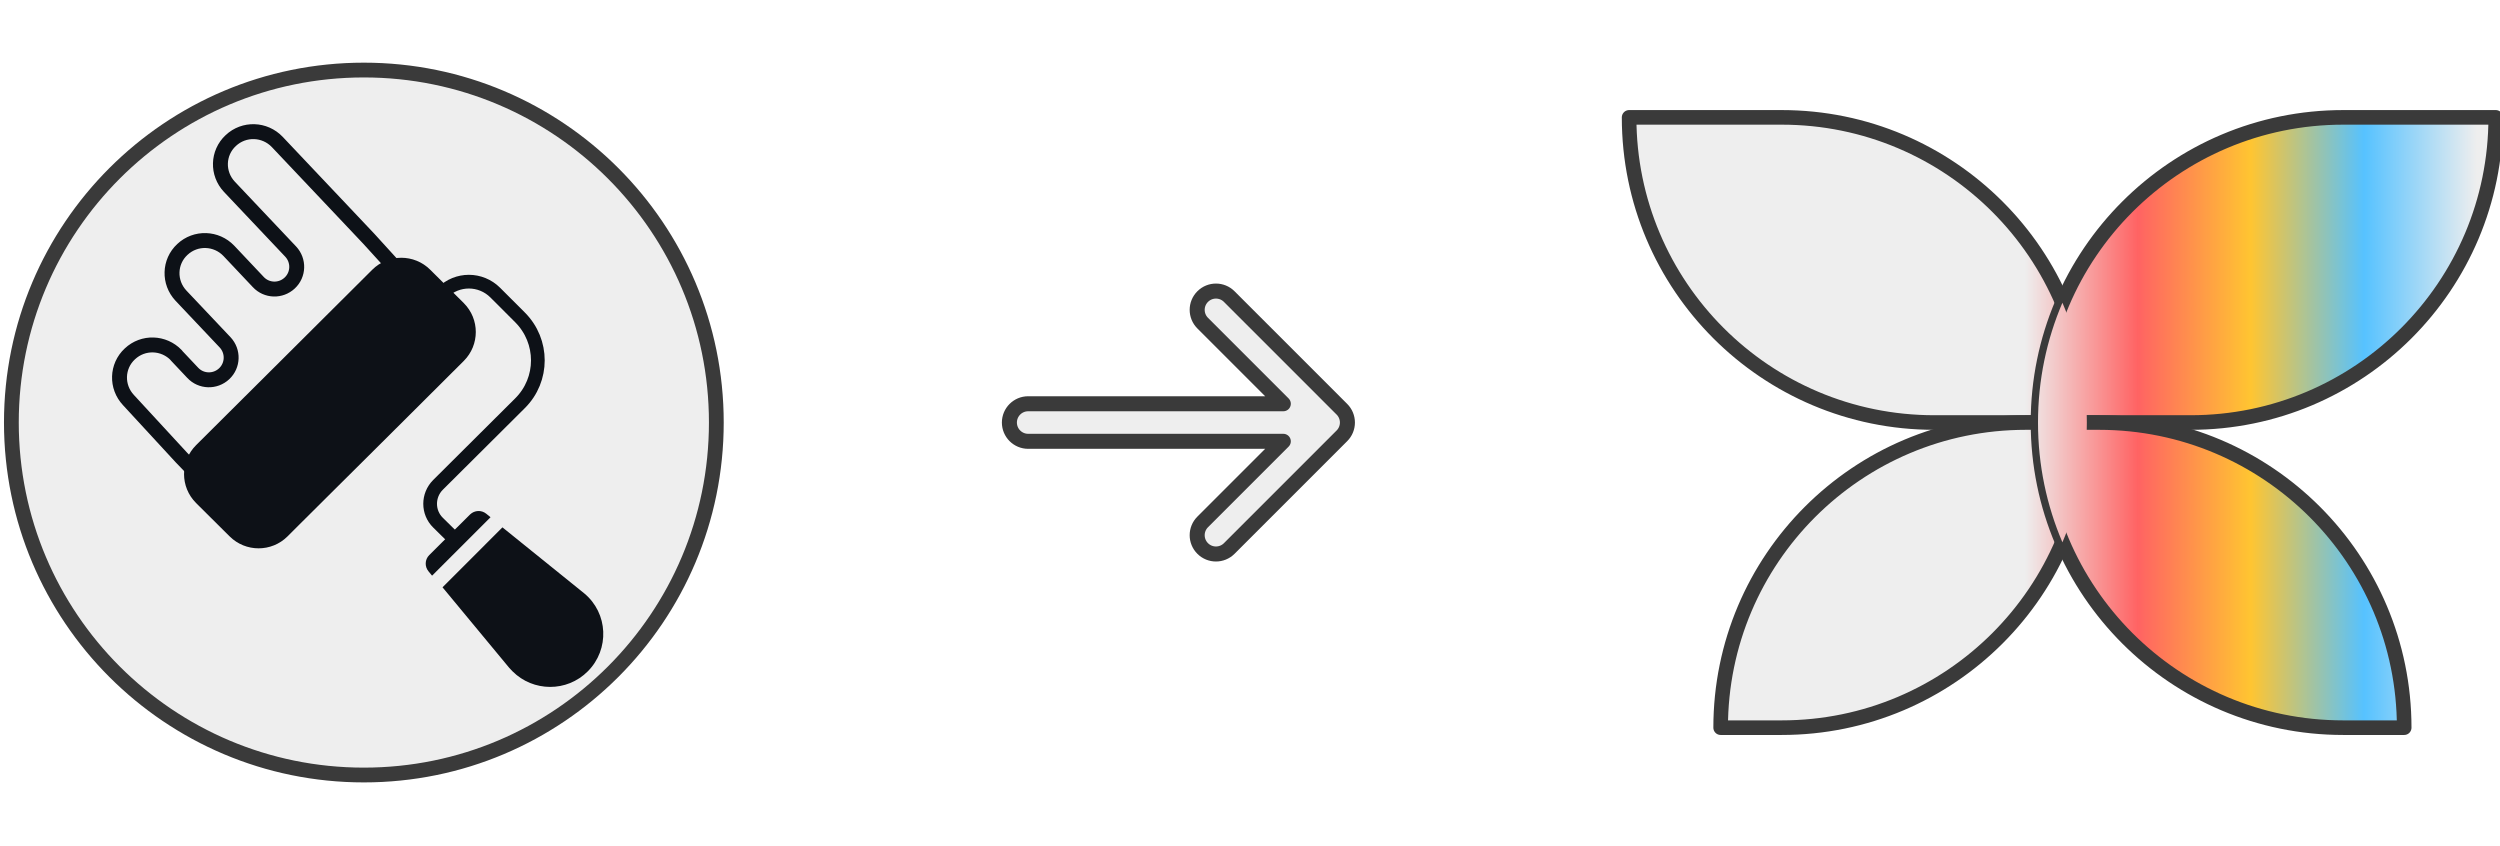
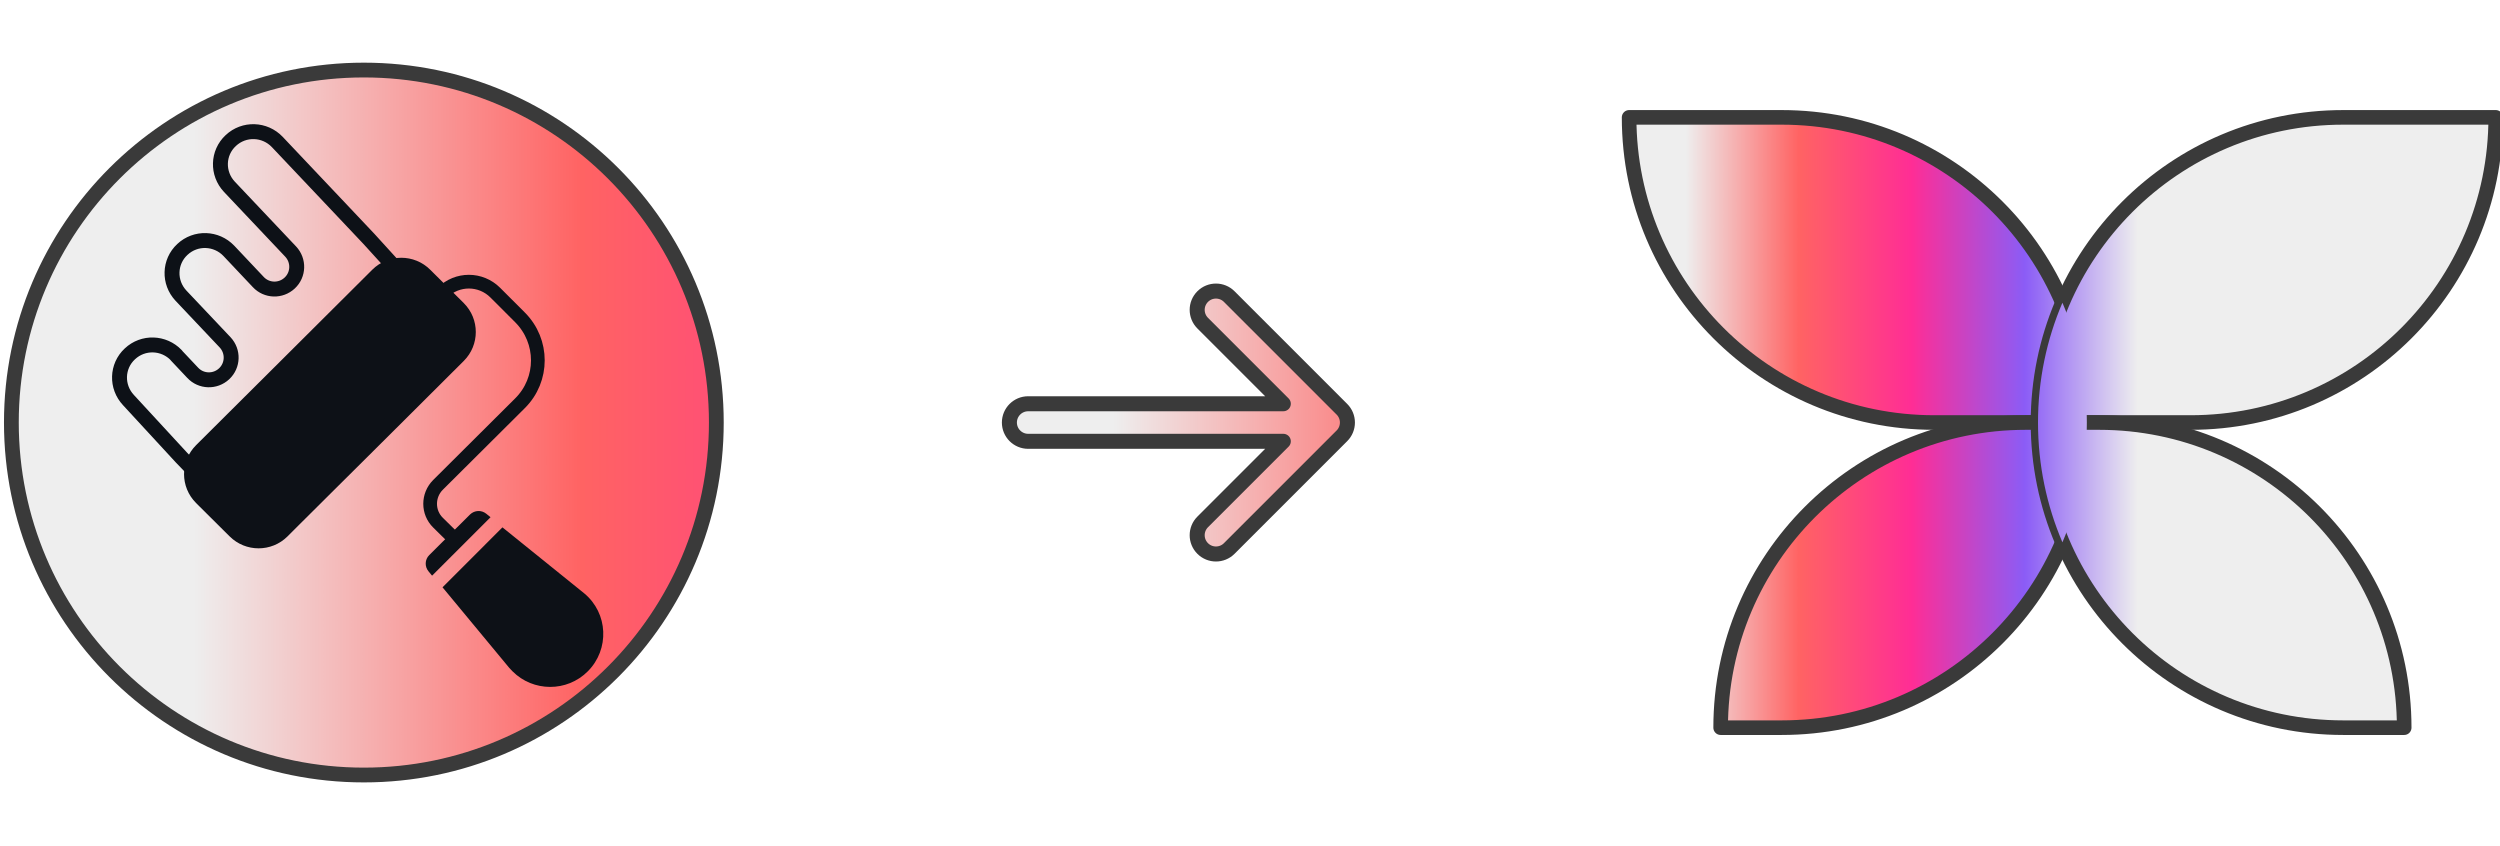
<svg xmlns="http://www.w3.org/2000/svg" width="213" height="72" viewBox="0 0 213 72" fill="none" role="img" aria-label="Renovate to Changesets">
  <defs>
-     <linearGradient id="logo-flow" gradientUnits="userSpaceOnUse" x1="0" y1="36" x2="426" y2="36">
+     <linearGradient id="logo-flow" gradientUnits="userSpaceOnUse" x1="-213" y1="36" x2="213" y2="36">
      <stop offset="0" stop-color="#eeeeee" />
-       <stop offset="0.14" stop-color="#eeeeee" />
-       <stop offset="0.18" stop-color="#FF6363" />
-       <stop offset="0.22" stop-color="#FFC531" />
-       <stop offset="0.26" stop-color="#56C2FF" />
-       <stop offset="0.30" stop-color="#eeeeee" />
+       <stop offset="0.02" stop-color="#eeeeee" />
+       <stop offset="0.06" stop-color="#FF6363" />
+       <stop offset="0.10" stop-color="#FF2D95" />
+       <stop offset="0.14" stop-color="#8B5CF6" />
+       <stop offset="0.18" stop-color="#eeeeee" />
      <stop offset="0.5" stop-color="#eeeeee" />
-       <stop offset="0.64" stop-color="#eeeeee" />
-       <stop offset="0.68" stop-color="#FF6363" />
-       <stop offset="0.72" stop-color="#FFC531" />
-       <stop offset="0.76" stop-color="#56C2FF" />
-       <stop offset="0.80" stop-color="#eeeeee" />
+       <stop offset="0.52" stop-color="#eeeeee" />
+       <stop offset="0.56" stop-color="#FF6363" />
+       <stop offset="0.60" stop-color="#FF2D95" />
+       <stop offset="0.64" stop-color="#8B5CF6" />
+       <stop offset="0.68" stop-color="#eeeeee" />
      <stop offset="1" stop-color="#eeeeee" />
-       <animate attributeName="x1" values="0;213" dur="4s" repeatCount="indefinite" />
-       <animate attributeName="x2" values="426;639" dur="4s" repeatCount="indefinite" />
+       <animate attributeName="x1" values="-213;0" dur="4s" repeatCount="indefinite" />
+       <animate attributeName="x2" values="213;426" dur="4s" repeatCount="indefinite" />
    </linearGradient>
  </defs>
  <g transform="translate(0 5) scale(1.9375)">
    <circle cx="16" cy="16" r="15.5" fill="url(#logo-flow)" stroke="#3a3a3a" stroke-width="0.65" />
    <g fill="none" transform="translate(1.71 1.435) scale(0.8864)">
      <path d="M6.818 13.093C6.199 12.444 5.172 12.405 4.514 13.025C3.855 13.635 3.826 14.661 4.446 15.32L7.07 18.166L7.612 18.728L17.749 8.833L16.374 7.322L14.883 5.744L11.824 2.51C11.204 1.862 10.178 1.823 9.519 2.443C8.861 3.053 8.832 4.079 9.452 4.737L12.492 7.952C12.908 8.397 12.889 9.094 12.443 9.51C11.998 9.927 11.301 9.907 10.885 9.462L9.423 7.913C8.803 7.264 7.777 7.226 7.118 7.845C6.46 8.455 6.431 9.481 7.051 10.14L9.239 12.454C9.655 12.899 9.636 13.596 9.19 14.013C8.745 14.429 8.048 14.41 7.631 13.964L6.818 13.102" stroke="#0d1117" stroke-width="0.74" stroke-linecap="round" stroke-linejoin="round" />
      <path d="M20.024 9.985C20.383 9.627 20.857 9.443 21.332 9.443C21.806 9.443 22.28 9.627 22.639 9.985L23.868 11.214C25.049 12.396 25.049 14.303 23.868 15.475L19.802 19.522C19.279 20.044 19.279 20.887 19.802 21.4L20.46 22.049" stroke="#0d1117" stroke-width="0.68" stroke-linecap="round" stroke-linejoin="round" />
      <path d="M12.25 13.645L8.058 17.818C7.409 18.466 7.409 19.512 8.058 20.161L8.222 20.325L9.723 21.816C10.372 22.465 11.427 22.465 12.076 21.816L12.686 21.206L14.535 19.367L15.813 18.098L17.875 16.046L20.819 13.112C21.467 12.463 21.467 11.418 20.819 10.769L19.153 9.113C18.505 8.465 17.449 8.465 16.8 9.113L12.25 13.645Z" fill="#0d1117" stroke="#0d1117" stroke-width="0.74" stroke-linecap="round" stroke-linejoin="round" />
      <path d="M19.511 24.024L22.406 21.129L22.193 20.955C21.951 20.761 21.612 20.78 21.39 20.993L19.366 23.007C19.143 23.23 19.134 23.578 19.327 23.811L19.502 24.024H19.511Z" fill="#0d1117" />
      <path d="M27.053 24.905L22.997 21.632L20.024 24.605L23.335 28.603C23.384 28.661 23.442 28.719 23.5 28.777C24.517 29.794 26.192 29.814 27.228 28.777C28.322 27.683 28.244 25.892 27.053 24.905Z" fill="#0d1117" />
    </g>
  </g>
  <path fill-rule="evenodd" clip-rule="evenodd" transform="translate(81.2 16.8) scale(1.6)" d="M13.293 5.293C13.683 4.902 14.317 4.902 14.707 5.293L20.707 11.293C20.895 11.48 21 11.735 21 12C21 12.265 20.895 12.52 20.707 12.707L14.707 18.707C14.317 19.098 13.683 19.098 13.293 18.707C12.902 18.317 12.902 17.683 13.293 17.293L17.586 13H4C3.448 13 3 12.552 3 12C3 11.448 3.448 11 4 11H17.586L13.293 6.707C12.902 6.317 12.902 5.683 13.293 5.293Z" fill="url(#logo-flow)" stroke="#3a3a3a" stroke-width="0.8" stroke-linejoin="round" />
  <g transform="translate(138.8 10) scale(0.5652174)">
    <path d="M68.997 45.998C68.997 20.594 48.403 0 22.999 0H0C0 25.404 20.594 45.998 45.998 45.998H68.997Z" fill="url(#logo-flow)" stroke="#3a3a3a" stroke-width="2.2" stroke-linejoin="round" />
    <path d="M68.997 45.998C68.997 71.402 48.403 91.996 22.999 91.996H13.799C13.799 66.592 34.393 45.998 59.797 45.998L68.997 45.998Z" fill="url(#logo-flow)" stroke="#3a3a3a" stroke-width="2.2" stroke-linejoin="round" />
    <path d="M61.637 45.998C61.637 20.594 82.231 0 107.635 0H130.634C130.634 25.404 110.04 45.998 84.636 45.998H61.637Z" fill="url(#logo-flow)" stroke="#3a3a3a" stroke-width="2.2" stroke-linejoin="round" />
    <path d="M61.637 45.998C61.637 71.402 82.231 91.996 107.635 91.996H116.835C116.835 66.592 96.241 45.998 70.837 45.998L61.637 45.998Z" fill="url(#logo-flow)" stroke="#3a3a3a" stroke-width="2.2" stroke-linejoin="round" />
    <path d="M65.317 27.94C67.686 33.484 68.997 39.588 68.997 45.998C68.997 52.408 67.686 58.511 65.317 64.055C62.948 58.511 61.637 52.408 61.637 45.998C61.637 39.588 62.948 33.484 65.317 27.94Z" fill="url(#logo-flow)" />
  </g>
</svg>
